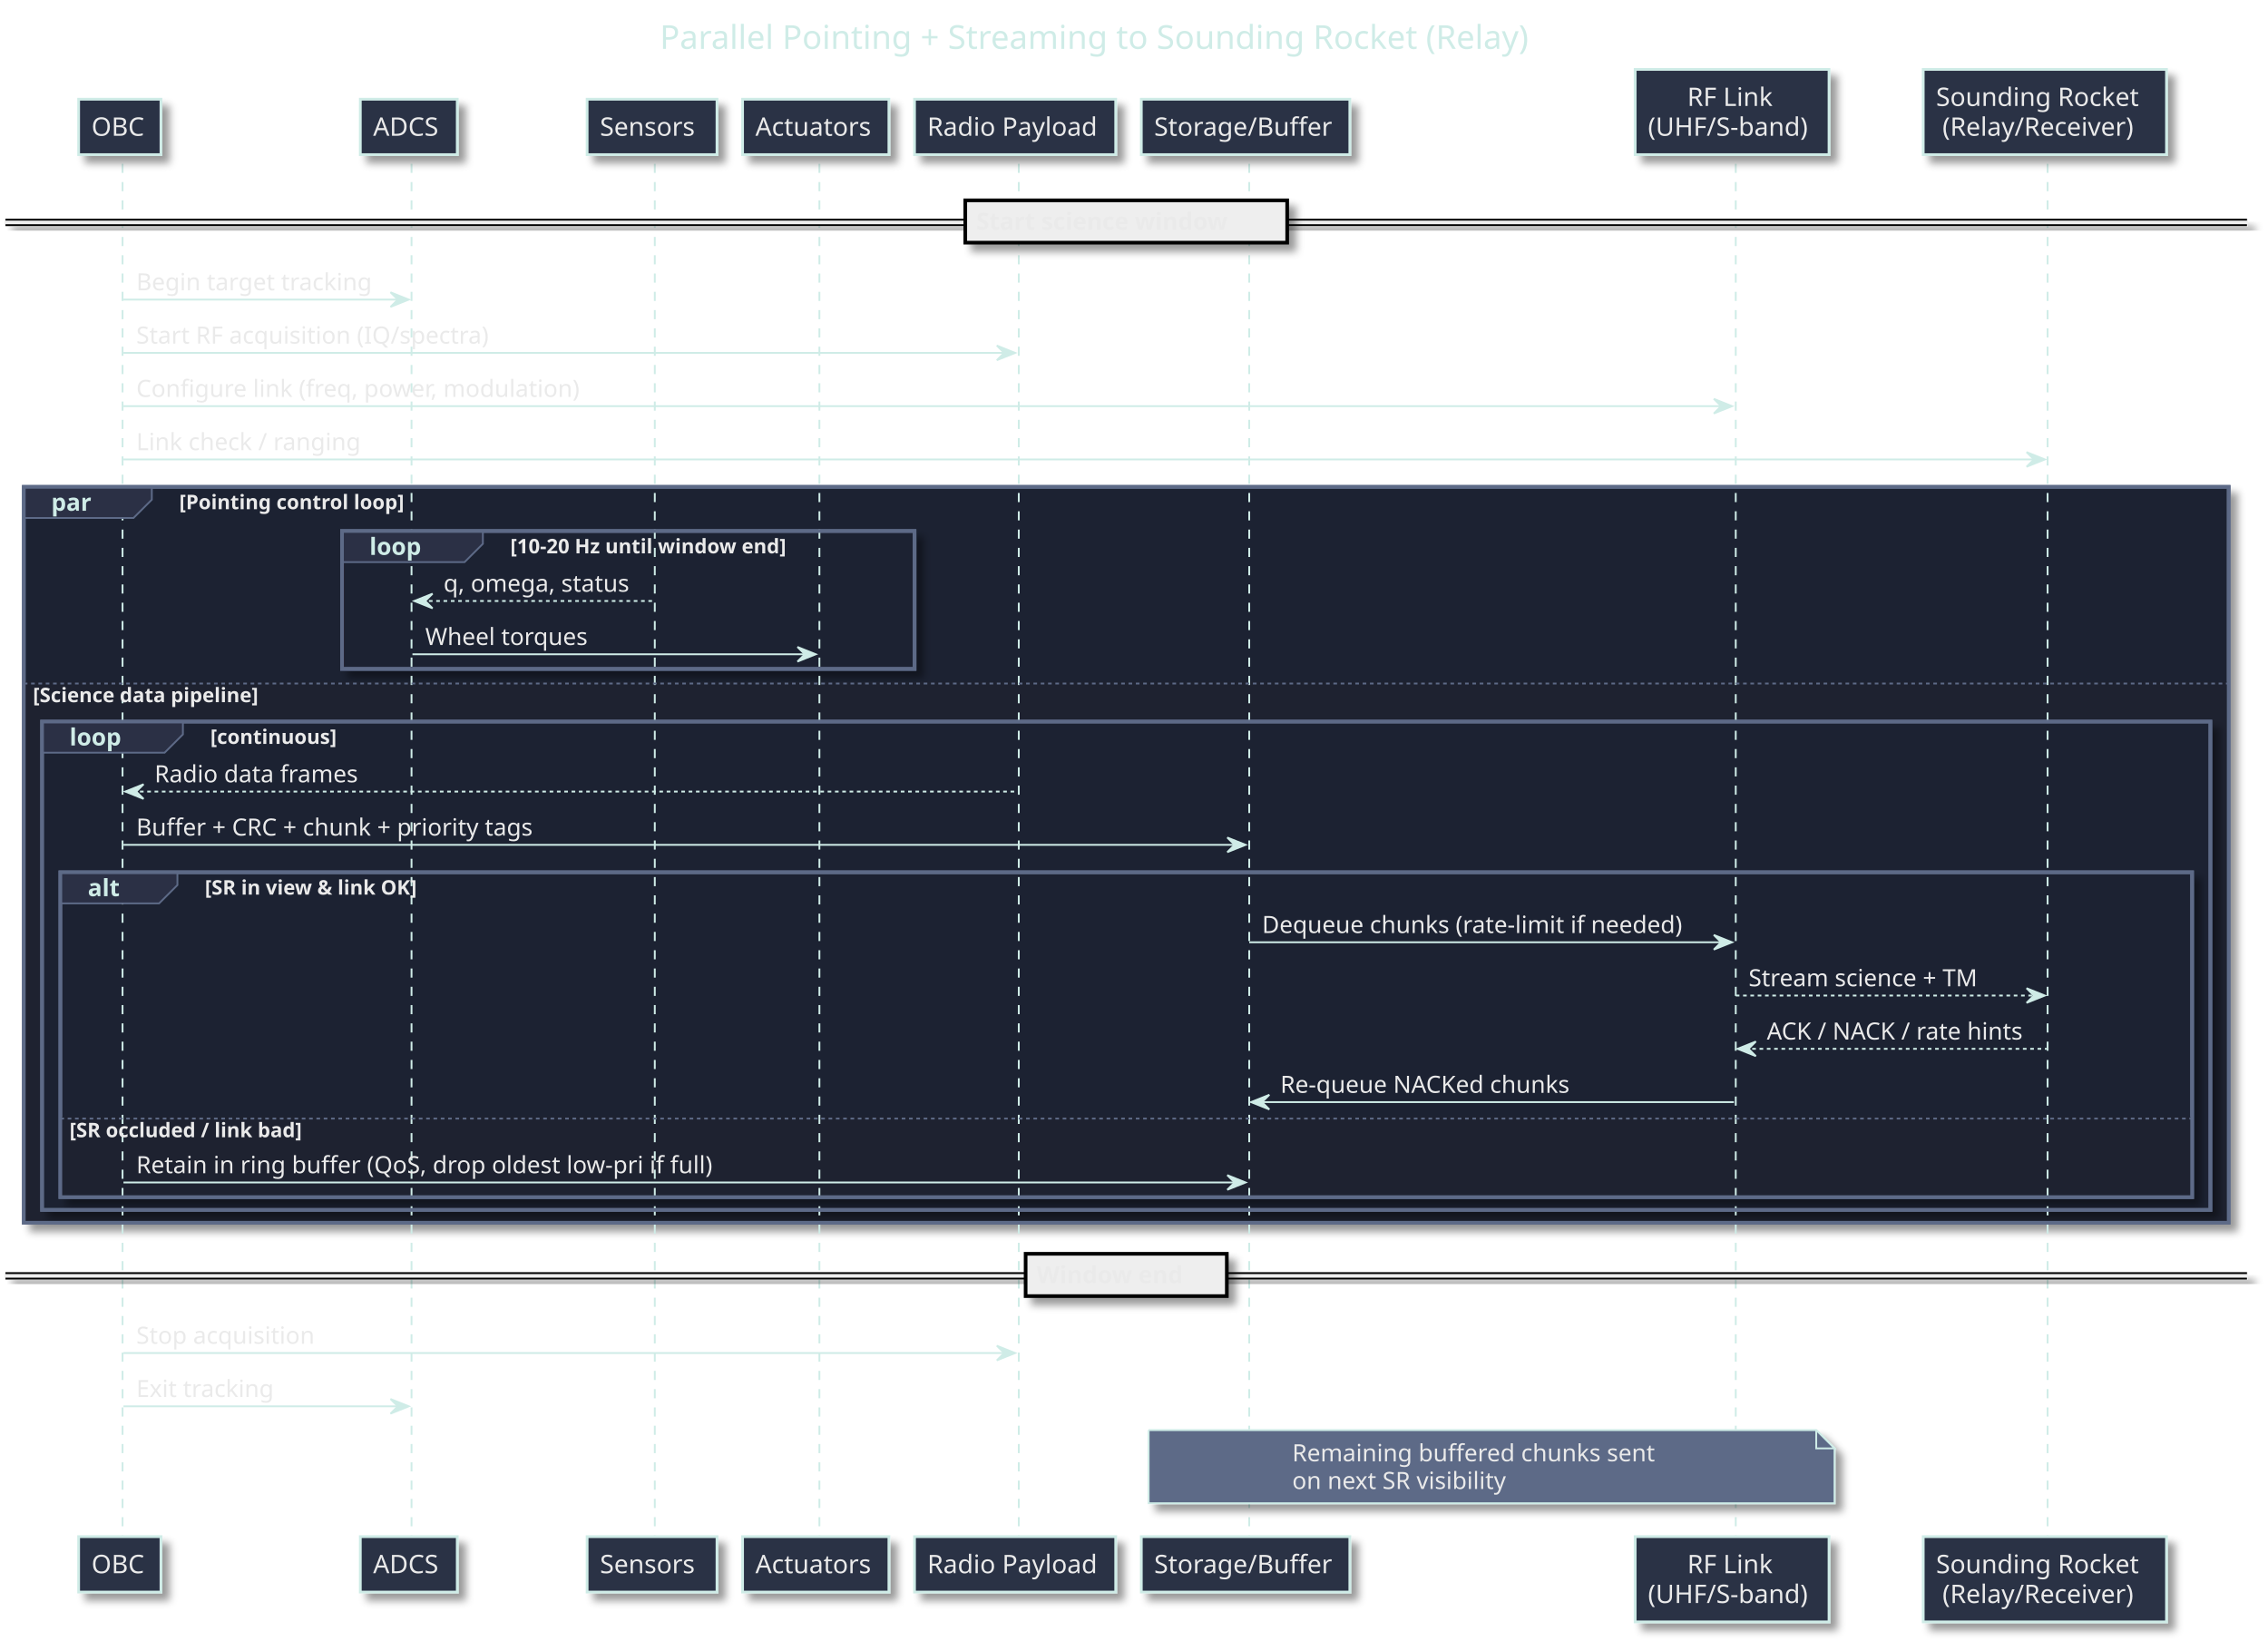
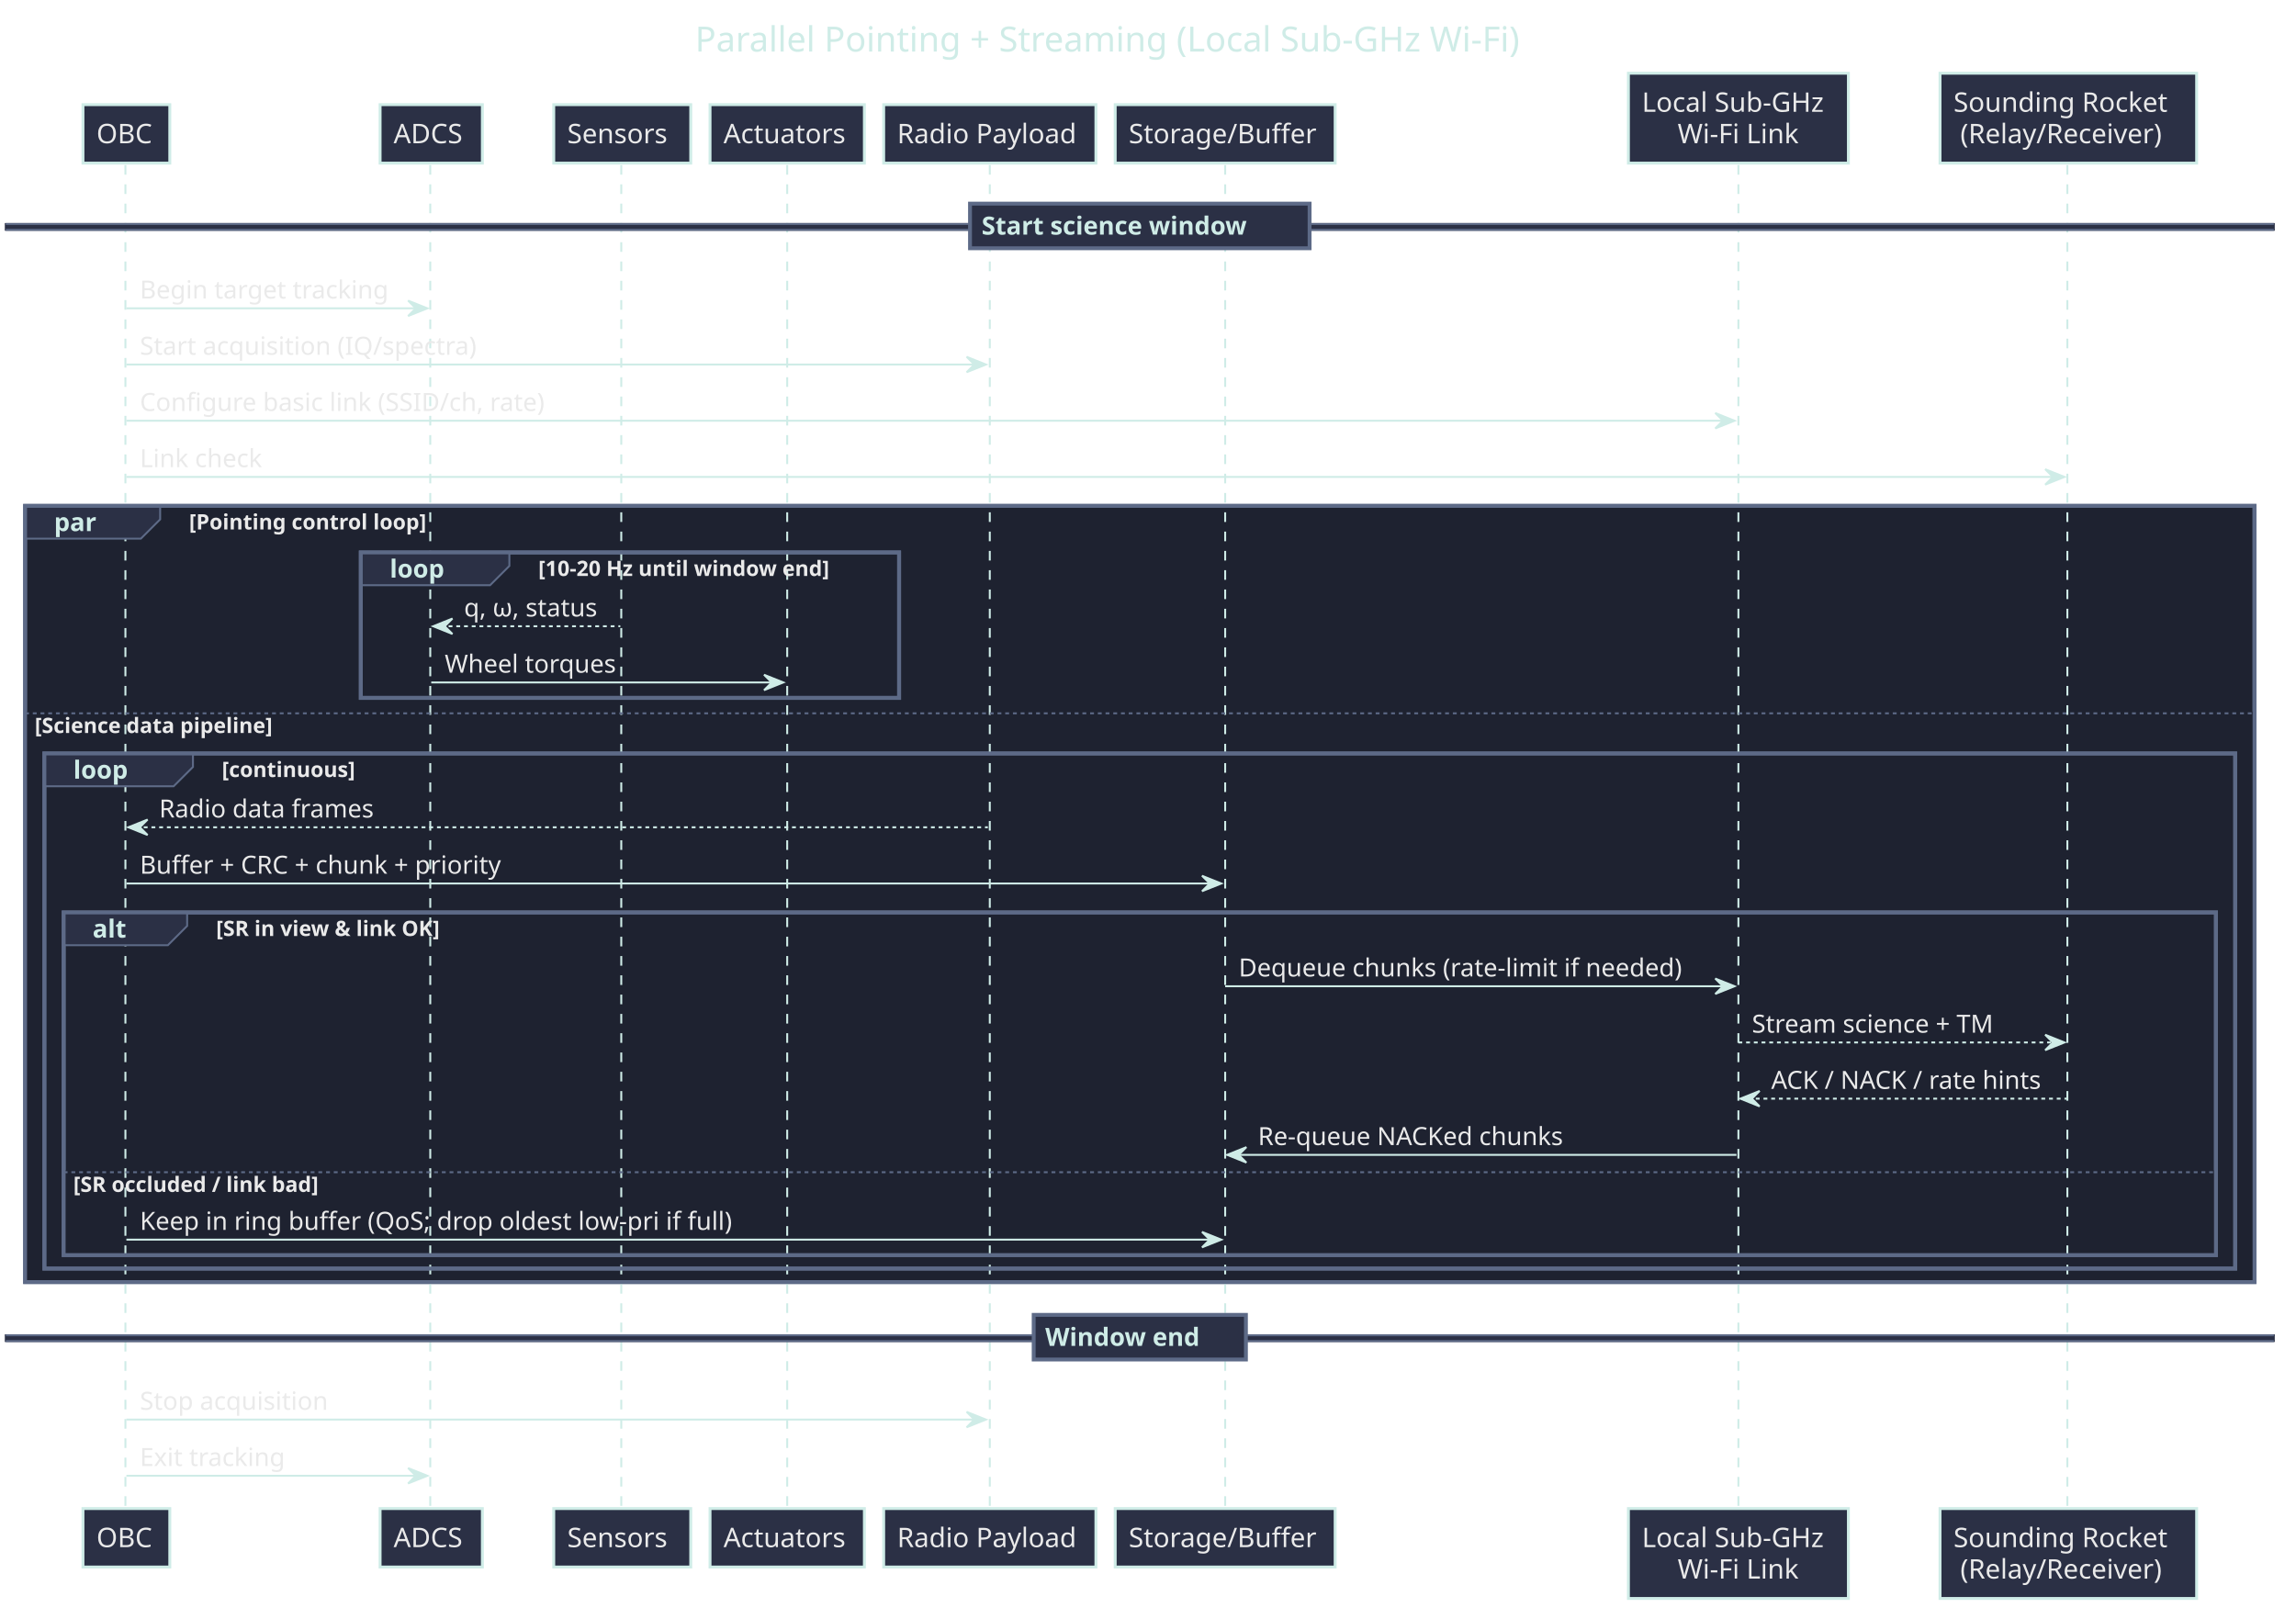
- <svg xmlns="http://www.w3.org/2000/svg" contentScriptType="application/ecmascript" contentStyleType="text/css" height="897px" preserveAspectRatio="none" style="width:1240px;height:897px;background:#1E2230;" version="1.1" viewBox="0 0 1240 897" width="1240px" zoomAndPan="magnify">
-   <defs>
-     <filter height="300%" id="f9txxq3d7bl6l" width="300%" x="-1" y="-1">
-       <feGaussianBlur result="blurOut" stdDeviation="2.0" />
-       <feColorMatrix in="blurOut" result="blurOut2" type="matrix" values="0 0 0 0 0 0 0 0 0 0 0 0 0 0 0 0 0 0 .4 0" />
-       <feOffset dx="4.0" dy="4.0" in="blurOut2" result="blurOut3" />
-       <feBlend in="SourceGraphic" in2="blurOut3" mode="normal" />
-     </filter>
-   </defs>
+ <svg xmlns="http://www.w3.org/2000/svg" contentScriptType="application/ecmascript" contentStyleType="text/css" height="839px" preserveAspectRatio="none" style="width:1190px;height:839px;background:#1E2230;" version="1.1" viewBox="0 0 1190 839" width="1190px" zoomAndPan="magnify">
+   <defs />
  <g>
-     <text fill="#CFECE7" font-family="sans-serif" font-size="18" lengthAdjust="spacingAndGlyphs" textLength="510" x="360.75" y="26.708">Parallel Pointing + Streaming to Sounding Rocket (Relay)</text>
-     <rect fill="#1E2230" filter="url(#f9txxq3d7bl6l)" height="402.336" style="stroke: #5D6A87; stroke-width: 2.0;" width="1205.5" x="13" y="266.211" />
-     <rect fill="#1E2230" filter="url(#f9txxq3d7bl6l)" height="75.398" style="stroke: #5D6A87; stroke-width: 2.0;" width="313" x="187" y="290.344" />
-     <rect fill="#1E2230" height="295.805" style="stroke: none; stroke-width: 1.0;" width="1205.5" x="13" y="372.742" />
-     <rect fill="#1E2230" filter="url(#f9txxq3d7bl6l)" height="267" style="stroke: #5D6A87; stroke-width: 2.0;" width="1185.5" x="23" y="394.547" />
-     <rect fill="#1E2230" filter="url(#f9txxq3d7bl6l)" height="177.602" style="stroke: #5D6A87; stroke-width: 2.0;" width="1165.5" x="33" y="476.945" />
-     <rect fill="#1E2230" height="43.938" style="stroke: none; stroke-width: 1.0;" width="1165.5" x="33" y="610.609" />
-     <line style="stroke: #CFECE7; stroke-width: 1.0; stroke-dasharray: 5.0,5.0;" x1="67" x2="67" y1="89.547" y2="841.211" />
-     <line style="stroke: #CFECE7; stroke-width: 1.0; stroke-dasharray: 5.0,5.0;" x1="225" x2="225" y1="89.547" y2="841.211" />
-     <line style="stroke: #CFECE7; stroke-width: 1.0; stroke-dasharray: 5.0,5.0;" x1="358" x2="358" y1="89.547" y2="841.211" />
-     <line style="stroke: #CFECE7; stroke-width: 1.0; stroke-dasharray: 5.0,5.0;" x1="448" x2="448" y1="89.547" y2="841.211" />
-     <line style="stroke: #CFECE7; stroke-width: 1.0; stroke-dasharray: 5.0,5.0;" x1="557" x2="557" y1="89.547" y2="841.211" />
-     <line style="stroke: #CFECE7; stroke-width: 1.0; stroke-dasharray: 5.0,5.0;" x1="683" x2="683" y1="89.547" y2="841.211" />
-     <line style="stroke: #CFECE7; stroke-width: 1.0; stroke-dasharray: 5.0,5.0;" x1="949" x2="949" y1="89.547" y2="841.211" />
-     <line style="stroke: #CFECE7; stroke-width: 1.0; stroke-dasharray: 5.0,5.0;" x1="1119.5" x2="1119.5" y1="89.547" y2="841.211" />
-     <rect fill="#2B3045" filter="url(#f9txxq3d7bl6l)" height="30.297" style="stroke: #CFECE7; stroke-width: 1.5;" width="45" x="43" y="54.25" />
+     <text fill="#CFECE7" font-family="sans-serif" font-size="18" lengthAdjust="spacingAndGlyphs" textLength="461" x="360.25" y="26.708">Parallel Pointing + Streaming (Local Sub-GHz Wi-Fi)</text>
+     <rect fill="#1E2230" height="402.336" style="stroke: #5D6A87; stroke-width: 2.0;" width="1155.5" x="13" y="262.211" />
+     <rect fill="#1E2230" height="75.398" style="stroke: #5D6A87; stroke-width: 2.0;" width="279" x="187" y="286.344" />
+     <rect fill="#1E2230" height="295.805" style="stroke: none; stroke-width: 1.0;" width="1155.5" x="13" y="368.742" />
+     <rect fill="#1E2230" height="267" style="stroke: #5D6A87; stroke-width: 2.0;" width="1135.5" x="23" y="390.547" />
+     <rect fill="#1E2230" height="177.602" style="stroke: #5D6A87; stroke-width: 2.0;" width="1115.5" x="33" y="472.945" />
+     <rect fill="#1E2230" height="43.938" style="stroke: none; stroke-width: 1.0;" width="1115.5" x="33" y="606.609" />
+     <line style="stroke: #CFECE7; stroke-width: 1.0; stroke-dasharray: 5.0,5.0;" x1="65" x2="65" y1="85.547" y2="782.945" />
+     <line style="stroke: #CFECE7; stroke-width: 1.0; stroke-dasharray: 5.0,5.0;" x1="223" x2="223" y1="85.547" y2="782.945" />
+     <line style="stroke: #CFECE7; stroke-width: 1.0; stroke-dasharray: 5.0,5.0;" x1="322" x2="322" y1="85.547" y2="782.945" />
+     <line style="stroke: #CFECE7; stroke-width: 1.0; stroke-dasharray: 5.0,5.0;" x1="408" x2="408" y1="85.547" y2="782.945" />
+     <line style="stroke: #CFECE7; stroke-width: 1.0; stroke-dasharray: 5.0,5.0;" x1="513" x2="513" y1="85.547" y2="782.945" />
+     <line style="stroke: #CFECE7; stroke-width: 1.0; stroke-dasharray: 5.0,5.0;" x1="635" x2="635" y1="85.547" y2="782.945" />
+     <line style="stroke: #CFECE7; stroke-width: 1.0; stroke-dasharray: 5.0,5.0;" x1="901" x2="901" y1="85.547" y2="782.945" />
+     <line style="stroke: #CFECE7; stroke-width: 1.0; stroke-dasharray: 5.0,5.0;" x1="1071.5" x2="1071.5" y1="85.547" y2="782.945" />
+     <rect fill="#2B3045" height="30.297" style="stroke: #CFECE7; stroke-width: 1.5;" width="45" x="43" y="54.25" />
    <text fill="#EAEAEA" font-family="sans-serif" font-size="14" lengthAdjust="spacingAndGlyphs" textLength="31" x="50" y="74.245">OBC</text>
-     <rect fill="#2B3045" filter="url(#f9txxq3d7bl6l)" height="30.297" style="stroke: #CFECE7; stroke-width: 1.5;" width="45" x="43" y="840.211" />
-     <text fill="#EAEAEA" font-family="sans-serif" font-size="14" lengthAdjust="spacingAndGlyphs" textLength="31" x="50" y="860.206">OBC</text>
-     <rect fill="#2B3045" filter="url(#f9txxq3d7bl6l)" height="30.297" style="stroke: #CFECE7; stroke-width: 1.5;" width="53" x="197" y="54.25" />
+     <rect fill="#2B3045" height="30.297" style="stroke: #CFECE7; stroke-width: 1.5;" width="45" x="43" y="781.945" />
+     <text fill="#EAEAEA" font-family="sans-serif" font-size="14" lengthAdjust="spacingAndGlyphs" textLength="31" x="50" y="801.94">OBC</text>
+     <rect fill="#2B3045" height="30.297" style="stroke: #CFECE7; stroke-width: 1.5;" width="53" x="197" y="54.25" />
    <text fill="#EAEAEA" font-family="sans-serif" font-size="14" lengthAdjust="spacingAndGlyphs" textLength="39" x="204" y="74.245">ADCS</text>
-     <rect fill="#2B3045" filter="url(#f9txxq3d7bl6l)" height="30.297" style="stroke: #CFECE7; stroke-width: 1.5;" width="53" x="197" y="840.211" />
-     <text fill="#EAEAEA" font-family="sans-serif" font-size="14" lengthAdjust="spacingAndGlyphs" textLength="39" x="204" y="860.206">ADCS</text>
-     <rect fill="#2B3045" filter="url(#f9txxq3d7bl6l)" height="30.297" style="stroke: #CFECE7; stroke-width: 1.5;" width="71" x="321" y="54.25" />
-     <text fill="#EAEAEA" font-family="sans-serif" font-size="14" lengthAdjust="spacingAndGlyphs" textLength="57" x="328" y="74.245">Sensors</text>
-     <rect fill="#2B3045" filter="url(#f9txxq3d7bl6l)" height="30.297" style="stroke: #CFECE7; stroke-width: 1.5;" width="71" x="321" y="840.211" />
-     <text fill="#EAEAEA" font-family="sans-serif" font-size="14" lengthAdjust="spacingAndGlyphs" textLength="57" x="328" y="860.206">Sensors</text>
-     <rect fill="#2B3045" filter="url(#f9txxq3d7bl6l)" height="30.297" style="stroke: #CFECE7; stroke-width: 1.5;" width="80" x="406" y="54.25" />
-     <text fill="#EAEAEA" font-family="sans-serif" font-size="14" lengthAdjust="spacingAndGlyphs" textLength="66" x="413" y="74.245">Actuators</text>
-     <rect fill="#2B3045" filter="url(#f9txxq3d7bl6l)" height="30.297" style="stroke: #CFECE7; stroke-width: 1.5;" width="80" x="406" y="840.211" />
-     <text fill="#EAEAEA" font-family="sans-serif" font-size="14" lengthAdjust="spacingAndGlyphs" textLength="66" x="413" y="860.206">Actuators</text>
-     <rect fill="#2B3045" filter="url(#f9txxq3d7bl6l)" height="30.297" style="stroke: #CFECE7; stroke-width: 1.5;" width="110" x="500" y="54.25" />
-     <text fill="#EAEAEA" font-family="sans-serif" font-size="14" lengthAdjust="spacingAndGlyphs" textLength="96" x="507" y="74.245">Radio Payload</text>
-     <rect fill="#2B3045" filter="url(#f9txxq3d7bl6l)" height="30.297" style="stroke: #CFECE7; stroke-width: 1.5;" width="110" x="500" y="840.211" />
-     <text fill="#EAEAEA" font-family="sans-serif" font-size="14" lengthAdjust="spacingAndGlyphs" textLength="96" x="507" y="860.206">Radio Payload</text>
-     <rect fill="#2B3045" filter="url(#f9txxq3d7bl6l)" height="30.297" style="stroke: #CFECE7; stroke-width: 1.5;" width="114" x="624" y="54.25" />
-     <text fill="#EAEAEA" font-family="sans-serif" font-size="14" lengthAdjust="spacingAndGlyphs" textLength="100" x="631" y="74.245">Storage/Buffer</text>
-     <rect fill="#2B3045" filter="url(#f9txxq3d7bl6l)" height="30.297" style="stroke: #CFECE7; stroke-width: 1.5;" width="114" x="624" y="840.211" />
-     <text fill="#EAEAEA" font-family="sans-serif" font-size="14" lengthAdjust="spacingAndGlyphs" textLength="100" x="631" y="860.206">Storage/Buffer</text>
-     <rect fill="#2B3045" filter="url(#f9txxq3d7bl6l)" height="46.594" style="stroke: #CFECE7; stroke-width: 1.5;" width="106" x="894" y="37.953" />
-     <text fill="#EAEAEA" font-family="sans-serif" font-size="14" lengthAdjust="spacingAndGlyphs" textLength="49" x="922.5" y="57.948">RF Link</text>
-     <text fill="#EAEAEA" font-family="sans-serif" font-size="14" lengthAdjust="spacingAndGlyphs" textLength="92" x="901" y="74.245">(UHF/S-band)</text>
-     <rect fill="#2B3045" filter="url(#f9txxq3d7bl6l)" height="46.594" style="stroke: #CFECE7; stroke-width: 1.5;" width="106" x="894" y="840.211" />
-     <text fill="#EAEAEA" font-family="sans-serif" font-size="14" lengthAdjust="spacingAndGlyphs" textLength="49" x="922.5" y="860.206">RF Link</text>
-     <text fill="#EAEAEA" font-family="sans-serif" font-size="14" lengthAdjust="spacingAndGlyphs" textLength="92" x="901" y="876.503">(UHF/S-band)</text>
-     <rect fill="#2B3045" filter="url(#f9txxq3d7bl6l)" height="46.594" style="stroke: #CFECE7; stroke-width: 1.5;" width="133" x="1051.5" y="37.953" />
-     <text fill="#EAEAEA" font-family="sans-serif" font-size="14" lengthAdjust="spacingAndGlyphs" textLength="119" x="1058.5" y="57.948">Sounding Rocket</text>
-     <text fill="#EAEAEA" font-family="sans-serif" font-size="14" lengthAdjust="spacingAndGlyphs" textLength="112" x="1062" y="74.245">(Relay/Receiver)</text>
-     <rect fill="#2B3045" filter="url(#f9txxq3d7bl6l)" height="46.594" style="stroke: #CFECE7; stroke-width: 1.5;" width="133" x="1051.5" y="840.211" />
-     <text fill="#EAEAEA" font-family="sans-serif" font-size="14" lengthAdjust="spacingAndGlyphs" textLength="119" x="1058.5" y="860.206">Sounding Rocket</text>
-     <text fill="#EAEAEA" font-family="sans-serif" font-size="14" lengthAdjust="spacingAndGlyphs" textLength="112" x="1062" y="876.503">(Relay/Receiver)</text>
-     <rect fill="#EEEEEE" filter="url(#f9txxq3d7bl6l)" height="3" style="stroke: #EEEEEE; stroke-width: 1.0;" width="1225.5" x="3" y="120.113" />
-     <line style="stroke: #000000; stroke-width: 1.0;" x1="3" x2="1228.5" y1="120.113" y2="120.113" />
-     <line style="stroke: #000000; stroke-width: 1.0;" x1="3" x2="1228.5" y1="123.113" y2="123.113" />
-     <rect fill="#EEEEEE" filter="url(#f9txxq3d7bl6l)" height="23.133" style="stroke: #000000; stroke-width: 2.0;" width="176" x="527.75" y="109.547" />
-     <text fill="#EAEAEA" font-family="sans-serif" font-size="13" font-weight="bold" lengthAdjust="spacingAndGlyphs" textLength="157" x="533.75" y="125.614">Start science window</text>
-     <polygon fill="#CFECE7" points="213.5,159.812,223.5,163.812,213.5,167.812,217.5,163.812" style="stroke: #CFECE7; stroke-width: 1.0;" />
-     <line style="stroke: #CFECE7; stroke-width: 1.0;" x1="67.5" x2="219.5" y1="163.812" y2="163.812" />
-     <text fill="#EAEAEA" font-family="sans-serif" font-size="13" lengthAdjust="spacingAndGlyphs" textLength="134" x="74.5" y="158.747">Begin target tracking</text>
-     <polygon fill="#CFECE7" points="545,188.945,555,192.945,545,196.945,549,192.945" style="stroke: #CFECE7; stroke-width: 1.0;" />
-     <line style="stroke: #CFECE7; stroke-width: 1.0;" x1="67.5" x2="551" y1="192.945" y2="192.945" />
-     <text fill="#EAEAEA" font-family="sans-serif" font-size="13" lengthAdjust="spacingAndGlyphs" textLength="202" x="74.5" y="187.879">Start RF acquisition (IQ/spectra)</text>
-     <polygon fill="#CFECE7" points="937,218.078,947,222.078,937,226.078,941,222.078" style="stroke: #CFECE7; stroke-width: 1.0;" />
-     <line style="stroke: #CFECE7; stroke-width: 1.0;" x1="67.5" x2="943" y1="222.078" y2="222.078" />
-     <text fill="#EAEAEA" font-family="sans-serif" font-size="13" lengthAdjust="spacingAndGlyphs" textLength="251" x="74.5" y="217.012">Configure link (freq, power, modulation)</text>
-     <polygon fill="#CFECE7" points="1108,247.211,1118,251.211,1108,255.211,1112,251.211" style="stroke: #CFECE7; stroke-width: 1.0;" />
-     <line style="stroke: #CFECE7; stroke-width: 1.0;" x1="67.5" x2="1114" y1="251.211" y2="251.211" />
-     <text fill="#EAEAEA" font-family="sans-serif" font-size="13" lengthAdjust="spacingAndGlyphs" textLength="126" x="74.5" y="246.145">Link check / ranging</text>
-     <path d="M13,266.211 L83,266.211 L83,273.211 L73,283.211 L13,283.211 L13,266.211 " fill="#2B3045" style="stroke: #5D6A87; stroke-width: 1.0;" />
-     <rect fill="none" height="402.336" style="stroke: #5D6A87; stroke-width: 2.0;" width="1205.5" x="13" y="266.211" />
-     <text fill="#CFECE7" font-family="sans-serif" font-size="13" font-weight="bold" lengthAdjust="spacingAndGlyphs" textLength="25" x="28" y="279.278">par</text>
-     <text fill="#EAEAEA" font-family="sans-serif" font-size="11" font-weight="bold" lengthAdjust="spacingAndGlyphs" textLength="144" x="98" y="278.421">[Pointing control loop]</text>
-     <path d="M187,290.344 L264,290.344 L264,297.344 L254,307.344 L187,307.344 L187,290.344 " fill="#2B3045" style="stroke: #5D6A87; stroke-width: 1.0;" />
-     <rect fill="none" height="75.398" style="stroke: #5D6A87; stroke-width: 2.0;" width="313" x="187" y="290.344" />
-     <text fill="#CFECE7" font-family="sans-serif" font-size="13" font-weight="bold" lengthAdjust="spacingAndGlyphs" textLength="32" x="202" y="303.411">loop</text>
-     <text fill="#EAEAEA" font-family="sans-serif" font-size="11" font-weight="bold" lengthAdjust="spacingAndGlyphs" textLength="182" x="279" y="302.554">[10-20 Hz until window end]</text>
-     <polygon fill="#CFECE7" points="236.5,324.609,226.5,328.609,236.5,332.609,232.5,328.609" style="stroke: #CFECE7; stroke-width: 1.0;" />
-     <line style="stroke: #CFECE7; stroke-width: 1.0; stroke-dasharray: 2.0,2.0;" x1="230.5" x2="357.5" y1="328.609" y2="328.609" />
-     <text fill="#EAEAEA" font-family="sans-serif" font-size="13" lengthAdjust="spacingAndGlyphs" textLength="109" x="242.5" y="323.543">q, omega, status</text>
-     <polygon fill="#CFECE7" points="436,353.742,446,357.742,436,361.742,440,357.742" style="stroke: #CFECE7; stroke-width: 1.0;" />
-     <line style="stroke: #CFECE7; stroke-width: 1.0;" x1="225.5" x2="442" y1="357.742" y2="357.742" />
-     <text fill="#EAEAEA" font-family="sans-serif" font-size="13" lengthAdjust="spacingAndGlyphs" textLength="91" x="232.5" y="352.676">Wheel torques</text>
-     <line style="stroke: #5D6A87; stroke-width: 1.0; stroke-dasharray: 2.0,2.0;" x1="13" x2="1218.5" y1="373.742" y2="373.742" />
-     <text fill="#EAEAEA" font-family="sans-serif" font-size="11" font-weight="bold" lengthAdjust="spacingAndGlyphs" textLength="149" x="18" y="383.953">[Science data pipeline]</text>
-     <path d="M23,394.547 L100,394.547 L100,401.547 L90,411.547 L23,411.547 L23,394.547 " fill="#2B3045" style="stroke: #5D6A87; stroke-width: 1.0;" />
-     <rect fill="none" height="267" style="stroke: #5D6A87; stroke-width: 2.0;" width="1185.5" x="23" y="394.547" />
-     <text fill="#CFECE7" font-family="sans-serif" font-size="13" font-weight="bold" lengthAdjust="spacingAndGlyphs" textLength="32" x="38" y="407.614">loop</text>
-     <text fill="#EAEAEA" font-family="sans-serif" font-size="11" font-weight="bold" lengthAdjust="spacingAndGlyphs" textLength="81" x="115" y="406.757">[continuous]</text>
-     <polygon fill="#CFECE7" points="78.5,428.812,68.5,432.812,78.5,436.812,74.5,432.812" style="stroke: #CFECE7; stroke-width: 1.0;" />
-     <line style="stroke: #CFECE7; stroke-width: 1.0; stroke-dasharray: 2.0,2.0;" x1="72.5" x2="556" y1="432.812" y2="432.812" />
-     <text fill="#EAEAEA" font-family="sans-serif" font-size="13" lengthAdjust="spacingAndGlyphs" textLength="117" x="84.5" y="427.747">Radio data frames</text>
-     <polygon fill="#CFECE7" points="671,457.945,681,461.945,671,465.945,675,461.945" style="stroke: #CFECE7; stroke-width: 1.0;" />
-     <line style="stroke: #CFECE7; stroke-width: 1.0;" x1="67.5" x2="677" y1="461.945" y2="461.945" />
-     <text fill="#EAEAEA" font-family="sans-serif" font-size="13" lengthAdjust="spacingAndGlyphs" textLength="235" x="74.5" y="456.879">Buffer + CRC + chunk + priority tags</text>
-     <path d="M33,476.945 L97,476.945 L97,483.945 L87,493.945 L33,493.945 L33,476.945 " fill="#2B3045" style="stroke: #5D6A87; stroke-width: 1.0;" />
-     <rect fill="none" height="177.602" style="stroke: #5D6A87; stroke-width: 2.0;" width="1165.5" x="33" y="476.945" />
-     <text fill="#CFECE7" font-family="sans-serif" font-size="13" font-weight="bold" lengthAdjust="spacingAndGlyphs" textLength="19" x="48" y="490.012">alt</text>
-     <text fill="#EAEAEA" font-family="sans-serif" font-size="11" font-weight="bold" lengthAdjust="spacingAndGlyphs" textLength="140" x="112" y="489.156">[SR in view &amp; link OK]</text>
-     <polygon fill="#CFECE7" points="937,511.211,947,515.211,937,519.211,941,515.211" style="stroke: #CFECE7; stroke-width: 1.0;" />
-     <line style="stroke: #CFECE7; stroke-width: 1.0;" x1="683" x2="943" y1="515.211" y2="515.211" />
-     <text fill="#EAEAEA" font-family="sans-serif" font-size="13" lengthAdjust="spacingAndGlyphs" textLength="242" x="690" y="510.145">Dequeue chunks (rate-limit if needed)</text>
-     <polygon fill="#CFECE7" points="1108,540.344,1118,544.344,1108,548.344,1112,544.344" style="stroke: #CFECE7; stroke-width: 1.0;" />
-     <line style="stroke: #CFECE7; stroke-width: 1.0; stroke-dasharray: 2.0,2.0;" x1="949" x2="1114" y1="544.344" y2="544.344" />
-     <text fill="#EAEAEA" font-family="sans-serif" font-size="13" lengthAdjust="spacingAndGlyphs" textLength="137" x="956" y="539.278">Stream science + TM</text>
-     <polygon fill="#CFECE7" points="960,569.477,950,573.477,960,577.477,956,573.477" style="stroke: #CFECE7; stroke-width: 1.0;" />
-     <line style="stroke: #CFECE7; stroke-width: 1.0; stroke-dasharray: 2.0,2.0;" x1="954" x2="1119" y1="573.477" y2="573.477" />
-     <text fill="#EAEAEA" font-family="sans-serif" font-size="13" lengthAdjust="spacingAndGlyphs" textLength="147" x="966" y="568.411">ACK / NACK / rate hints</text>
-     <polygon fill="#CFECE7" points="694,598.609,684,602.609,694,606.609,690,602.609" style="stroke: #CFECE7; stroke-width: 1.0;" />
-     <line style="stroke: #CFECE7; stroke-width: 1.0;" x1="688" x2="948" y1="602.609" y2="602.609" />
-     <text fill="#EAEAEA" font-family="sans-serif" font-size="13" lengthAdjust="spacingAndGlyphs" textLength="166" x="700" y="597.543">Re-queue NACKed chunks</text>
-     <line style="stroke: #5D6A87; stroke-width: 1.0; stroke-dasharray: 2.0,2.0;" x1="33" x2="1198.5" y1="611.609" y2="611.609" />
-     <text fill="#EAEAEA" font-family="sans-serif" font-size="11" font-weight="bold" lengthAdjust="spacingAndGlyphs" textLength="151" x="38" y="621.82">[SR occluded / link bad]</text>
-     <polygon fill="#CFECE7" points="671,642.547,681,646.547,671,650.547,675,646.547" style="stroke: #CFECE7; stroke-width: 1.0;" />
-     <line style="stroke: #CFECE7; stroke-width: 1.0;" x1="67.5" x2="677" y1="646.547" y2="646.547" />
-     <text fill="#EAEAEA" font-family="sans-serif" font-size="13" lengthAdjust="spacingAndGlyphs" textLength="323" x="74.5" y="641.481">Retain in ring buffer (QoS, drop oldest low-pri if full)</text>
-     <rect fill="#EEEEEE" filter="url(#f9txxq3d7bl6l)" height="3" style="stroke: #EEEEEE; stroke-width: 1.0;" width="1225.5" x="3" y="696.113" />
-     <line style="stroke: #000000; stroke-width: 1.0;" x1="3" x2="1228.5" y1="696.113" y2="696.113" />
-     <line style="stroke: #000000; stroke-width: 1.0;" x1="3" x2="1228.5" y1="699.113" y2="699.113" />
-     <rect fill="#EEEEEE" filter="url(#f9txxq3d7bl6l)" height="23.133" style="stroke: #000000; stroke-width: 2.0;" width="110" x="560.75" y="685.547" />
-     <text fill="#EAEAEA" font-family="sans-serif" font-size="13" font-weight="bold" lengthAdjust="spacingAndGlyphs" textLength="91" x="566.75" y="701.614">Window end</text>
-     <polygon fill="#CFECE7" points="545,735.812,555,739.812,545,743.812,549,739.812" style="stroke: #CFECE7; stroke-width: 1.0;" />
-     <line style="stroke: #CFECE7; stroke-width: 1.0;" x1="67.5" x2="551" y1="739.812" y2="739.812" />
-     <text fill="#EAEAEA" font-family="sans-serif" font-size="13" lengthAdjust="spacingAndGlyphs" textLength="102" x="74.5" y="734.747">Stop acquisition</text>
-     <polygon fill="#CFECE7" points="213.5,764.945,223.5,768.945,213.5,772.945,217.5,768.945" style="stroke: #CFECE7; stroke-width: 1.0;" />
-     <line style="stroke: #CFECE7; stroke-width: 1.0;" x1="67.5" x2="219.5" y1="768.945" y2="768.945" />
-     <text fill="#EAEAEA" font-family="sans-serif" font-size="13" lengthAdjust="spacingAndGlyphs" textLength="78" x="74.5" y="763.879">Exit tracking</text>
-     <path d="M628,781.945 L628,821.945 L1003,821.945 L1003,791.945 L993,781.945 L628,781.945 " fill="#5D6A87" filter="url(#f9txxq3d7bl6l)" style="stroke: #CFECE7; stroke-width: 1.0;" />
-     <path d="M993,781.945 L993,791.945 L1003,791.945 L993,781.945 " fill="#5D6A87" style="stroke: #CFECE7; stroke-width: 1.0;" />
-     <text fill="#EAEAEA" font-family="sans-serif" font-size="13" lengthAdjust="spacingAndGlyphs" textLength="205" x="706.5" y="799.012">Remaining buffered chunks sent</text>
-     <text fill="#EAEAEA" font-family="sans-serif" font-size="13" lengthAdjust="spacingAndGlyphs" textLength="122" x="706.5" y="814.145">on next SR visibility</text>
+     <rect fill="#2B3045" height="30.297" style="stroke: #CFECE7; stroke-width: 1.5;" width="53" x="197" y="781.945" />
+     <text fill="#EAEAEA" font-family="sans-serif" font-size="14" lengthAdjust="spacingAndGlyphs" textLength="39" x="204" y="801.94">ADCS</text>
+     <rect fill="#2B3045" height="30.297" style="stroke: #CFECE7; stroke-width: 1.5;" width="71" x="287" y="54.25" />
+     <text fill="#EAEAEA" font-family="sans-serif" font-size="14" lengthAdjust="spacingAndGlyphs" textLength="57" x="294" y="74.245">Sensors</text>
+     <rect fill="#2B3045" height="30.297" style="stroke: #CFECE7; stroke-width: 1.5;" width="71" x="287" y="781.945" />
+     <text fill="#EAEAEA" font-family="sans-serif" font-size="14" lengthAdjust="spacingAndGlyphs" textLength="57" x="294" y="801.94">Sensors</text>
+     <rect fill="#2B3045" height="30.297" style="stroke: #CFECE7; stroke-width: 1.5;" width="80" x="368" y="54.25" />
+     <text fill="#EAEAEA" font-family="sans-serif" font-size="14" lengthAdjust="spacingAndGlyphs" textLength="66" x="375" y="74.245">Actuators</text>
+     <rect fill="#2B3045" height="30.297" style="stroke: #CFECE7; stroke-width: 1.5;" width="80" x="368" y="781.945" />
+     <text fill="#EAEAEA" font-family="sans-serif" font-size="14" lengthAdjust="spacingAndGlyphs" textLength="66" x="375" y="801.94">Actuators</text>
+     <rect fill="#2B3045" height="30.297" style="stroke: #CFECE7; stroke-width: 1.5;" width="110" x="458" y="54.25" />
+     <text fill="#EAEAEA" font-family="sans-serif" font-size="14" lengthAdjust="spacingAndGlyphs" textLength="96" x="465" y="74.245">Radio Payload</text>
+     <rect fill="#2B3045" height="30.297" style="stroke: #CFECE7; stroke-width: 1.5;" width="110" x="458" y="781.945" />
+     <text fill="#EAEAEA" font-family="sans-serif" font-size="14" lengthAdjust="spacingAndGlyphs" textLength="96" x="465" y="801.94">Radio Payload</text>
+     <rect fill="#2B3045" height="30.297" style="stroke: #CFECE7; stroke-width: 1.5;" width="114" x="578" y="54.25" />
+     <text fill="#EAEAEA" font-family="sans-serif" font-size="14" lengthAdjust="spacingAndGlyphs" textLength="100" x="585" y="74.245">Storage/Buffer</text>
+     <rect fill="#2B3045" height="30.297" style="stroke: #CFECE7; stroke-width: 1.5;" width="114" x="578" y="781.945" />
+     <text fill="#EAEAEA" font-family="sans-serif" font-size="14" lengthAdjust="spacingAndGlyphs" textLength="100" x="585" y="801.94">Storage/Buffer</text>
+     <rect fill="#2B3045" height="46.594" style="stroke: #CFECE7; stroke-width: 1.5;" width="114" x="844" y="37.953" />
+     <text fill="#EAEAEA" font-family="sans-serif" font-size="14" lengthAdjust="spacingAndGlyphs" textLength="100" x="851" y="57.948">Local Sub-GHz</text>
+     <text fill="#EAEAEA" font-family="sans-serif" font-size="14" lengthAdjust="spacingAndGlyphs" textLength="63" x="869.5" y="74.245">Wi-Fi Link</text>
+     <rect fill="#2B3045" height="46.594" style="stroke: #CFECE7; stroke-width: 1.5;" width="114" x="844" y="781.945" />
+     <text fill="#EAEAEA" font-family="sans-serif" font-size="14" lengthAdjust="spacingAndGlyphs" textLength="100" x="851" y="801.94">Local Sub-GHz</text>
+     <text fill="#EAEAEA" font-family="sans-serif" font-size="14" lengthAdjust="spacingAndGlyphs" textLength="63" x="869.5" y="818.237">Wi-Fi Link</text>
+     <rect fill="#2B3045" height="46.594" style="stroke: #CFECE7; stroke-width: 1.5;" width="133" x="1005.5" y="37.953" />
+     <text fill="#EAEAEA" font-family="sans-serif" font-size="14" lengthAdjust="spacingAndGlyphs" textLength="119" x="1012.5" y="57.948">Sounding Rocket</text>
+     <text fill="#EAEAEA" font-family="sans-serif" font-size="14" lengthAdjust="spacingAndGlyphs" textLength="112" x="1016" y="74.245">(Relay/Receiver)</text>
+     <rect fill="#2B3045" height="46.594" style="stroke: #CFECE7; stroke-width: 1.5;" width="133" x="1005.5" y="781.945" />
+     <text fill="#EAEAEA" font-family="sans-serif" font-size="14" lengthAdjust="spacingAndGlyphs" textLength="119" x="1012.5" y="801.94">Sounding Rocket</text>
+     <text fill="#EAEAEA" font-family="sans-serif" font-size="14" lengthAdjust="spacingAndGlyphs" textLength="112" x="1016" y="818.237">(Relay/Receiver)</text>
+     <rect fill="#2B3045" height="3" style="stroke: #2B3045; stroke-width: 1.0;" width="1175.5" x="3" y="116.113" />
+     <line style="stroke: #5D6A87; stroke-width: 1.0;" x1="3" x2="1178.5" y1="116.113" y2="116.113" />
+     <line style="stroke: #5D6A87; stroke-width: 1.0;" x1="3" x2="1178.5" y1="119.113" y2="119.113" />
+     <rect fill="#2B3045" height="23.133" style="stroke: #5D6A87; stroke-width: 2.0;" width="176" x="502.75" y="105.547" />
+     <text fill="#CFECE7" font-family="sans-serif" font-size="13" font-weight="bold" lengthAdjust="spacingAndGlyphs" textLength="157" x="508.75" y="121.614">Start science window</text>
+     <polygon fill="#CFECE7" points="211.5,155.812,221.5,159.812,211.5,163.812,215.5,159.812" style="stroke: #CFECE7; stroke-width: 1.0;" />
+     <line style="stroke: #CFECE7; stroke-width: 1.0;" x1="65.5" x2="217.5" y1="159.812" y2="159.812" />
+     <text fill="#EAEAEA" font-family="sans-serif" font-size="13" lengthAdjust="spacingAndGlyphs" textLength="134" x="72.5" y="154.747">Begin target tracking</text>
+     <polygon fill="#CFECE7" points="501,184.945,511,188.945,501,192.945,505,188.945" style="stroke: #CFECE7; stroke-width: 1.0;" />
+     <line style="stroke: #CFECE7; stroke-width: 1.0;" x1="65.5" x2="507" y1="188.945" y2="188.945" />
+     <text fill="#EAEAEA" font-family="sans-serif" font-size="13" lengthAdjust="spacingAndGlyphs" textLength="183" x="72.5" y="183.879">Start acquisition (IQ/spectra)</text>
+     <polygon fill="#CFECE7" points="889,214.078,899,218.078,889,222.078,893,218.078" style="stroke: #CFECE7; stroke-width: 1.0;" />
+     <line style="stroke: #CFECE7; stroke-width: 1.0;" x1="65.5" x2="895" y1="218.078" y2="218.078" />
+     <text fill="#EAEAEA" font-family="sans-serif" font-size="13" lengthAdjust="spacingAndGlyphs" textLength="221" x="72.5" y="213.012">Configure basic link (SSID/ch, rate)</text>
+     <polygon fill="#CFECE7" points="1060,243.211,1070,247.211,1060,251.211,1064,247.211" style="stroke: #CFECE7; stroke-width: 1.0;" />
+     <line style="stroke: #CFECE7; stroke-width: 1.0;" x1="65.5" x2="1066" y1="247.211" y2="247.211" />
+     <text fill="#EAEAEA" font-family="sans-serif" font-size="13" lengthAdjust="spacingAndGlyphs" textLength="66" x="72.5" y="242.145">Link check</text>
+     <path d="M13,262.211 L83,262.211 L83,269.211 L73,279.211 L13,279.211 L13,262.211 " fill="#2B3045" style="stroke: #5D6A87; stroke-width: 1.0;" />
+     <rect fill="none" height="402.336" style="stroke: #5D6A87; stroke-width: 2.0;" width="1155.5" x="13" y="262.211" />
+     <text fill="#CFECE7" font-family="sans-serif" font-size="13" font-weight="bold" lengthAdjust="spacingAndGlyphs" textLength="25" x="28" y="275.278">par</text>
+     <text fill="#EAEAEA" font-family="sans-serif" font-size="11" font-weight="bold" lengthAdjust="spacingAndGlyphs" textLength="144" x="98" y="274.421">[Pointing control loop]</text>
+     <path d="M187,286.344 L264,286.344 L264,293.344 L254,303.344 L187,303.344 L187,286.344 " fill="#2B3045" style="stroke: #5D6A87; stroke-width: 1.0;" />
+     <rect fill="none" height="75.398" style="stroke: #5D6A87; stroke-width: 2.0;" width="279" x="187" y="286.344" />
+     <text fill="#CFECE7" font-family="sans-serif" font-size="13" font-weight="bold" lengthAdjust="spacingAndGlyphs" textLength="32" x="202" y="299.411">loop</text>
+     <text fill="#EAEAEA" font-family="sans-serif" font-size="11" font-weight="bold" lengthAdjust="spacingAndGlyphs" textLength="182" x="279" y="298.554">[10-20 Hz until window end]</text>
+     <polygon fill="#CFECE7" points="234.5,320.609,224.5,324.609,234.5,328.609,230.5,324.609" style="stroke: #CFECE7; stroke-width: 1.0;" />
+     <line style="stroke: #CFECE7; stroke-width: 1.0; stroke-dasharray: 2.0,2.0;" x1="228.5" x2="321.5" y1="324.609" y2="324.609" />
+     <text fill="#EAEAEA" font-family="sans-serif" font-size="13" lengthAdjust="spacingAndGlyphs" textLength="75" x="240.5" y="319.543">q, ω, status</text>
+     <polygon fill="#CFECE7" points="396,349.742,406,353.742,396,357.742,400,353.742" style="stroke: #CFECE7; stroke-width: 1.0;" />
+     <line style="stroke: #CFECE7; stroke-width: 1.0;" x1="223.5" x2="402" y1="353.742" y2="353.742" />
+     <text fill="#EAEAEA" font-family="sans-serif" font-size="13" lengthAdjust="spacingAndGlyphs" textLength="91" x="230.5" y="348.676">Wheel torques</text>
+     <line style="stroke: #5D6A87; stroke-width: 1.0; stroke-dasharray: 2.0,2.0;" x1="13" x2="1168.5" y1="369.742" y2="369.742" />
+     <text fill="#EAEAEA" font-family="sans-serif" font-size="11" font-weight="bold" lengthAdjust="spacingAndGlyphs" textLength="149" x="18" y="379.953">[Science data pipeline]</text>
+     <path d="M23,390.547 L100,390.547 L100,397.547 L90,407.547 L23,407.547 L23,390.547 " fill="#2B3045" style="stroke: #5D6A87; stroke-width: 1.0;" />
+     <rect fill="none" height="267" style="stroke: #5D6A87; stroke-width: 2.0;" width="1135.5" x="23" y="390.547" />
+     <text fill="#CFECE7" font-family="sans-serif" font-size="13" font-weight="bold" lengthAdjust="spacingAndGlyphs" textLength="32" x="38" y="403.614">loop</text>
+     <text fill="#EAEAEA" font-family="sans-serif" font-size="11" font-weight="bold" lengthAdjust="spacingAndGlyphs" textLength="81" x="115" y="402.757">[continuous]</text>
+     <polygon fill="#CFECE7" points="76.5,424.812,66.5,428.812,76.5,432.812,72.5,428.812" style="stroke: #CFECE7; stroke-width: 1.0;" />
+     <line style="stroke: #CFECE7; stroke-width: 1.0; stroke-dasharray: 2.0,2.0;" x1="70.5" x2="512" y1="428.812" y2="428.812" />
+     <text fill="#EAEAEA" font-family="sans-serif" font-size="13" lengthAdjust="spacingAndGlyphs" textLength="117" x="82.5" y="423.747">Radio data frames</text>
+     <polygon fill="#CFECE7" points="623,453.945,633,457.945,623,461.945,627,457.945" style="stroke: #CFECE7; stroke-width: 1.0;" />
+     <line style="stroke: #CFECE7; stroke-width: 1.0;" x1="65.5" x2="629" y1="457.945" y2="457.945" />
+     <text fill="#EAEAEA" font-family="sans-serif" font-size="13" lengthAdjust="spacingAndGlyphs" textLength="203" x="72.5" y="452.879">Buffer + CRC + chunk + priority</text>
+     <path d="M33,472.945 L97,472.945 L97,479.945 L87,489.945 L33,489.945 L33,472.945 " fill="#2B3045" style="stroke: #5D6A87; stroke-width: 1.0;" />
+     <rect fill="none" height="177.602" style="stroke: #5D6A87; stroke-width: 2.0;" width="1115.5" x="33" y="472.945" />
+     <text fill="#CFECE7" font-family="sans-serif" font-size="13" font-weight="bold" lengthAdjust="spacingAndGlyphs" textLength="19" x="48" y="486.012">alt</text>
+     <text fill="#EAEAEA" font-family="sans-serif" font-size="11" font-weight="bold" lengthAdjust="spacingAndGlyphs" textLength="140" x="112" y="485.156">[SR in view &amp; link OK]</text>
+     <polygon fill="#CFECE7" points="889,507.211,899,511.211,889,515.211,893,511.211" style="stroke: #CFECE7; stroke-width: 1.0;" />
+     <line style="stroke: #CFECE7; stroke-width: 1.0;" x1="635" x2="895" y1="511.211" y2="511.211" />
+     <text fill="#EAEAEA" font-family="sans-serif" font-size="13" lengthAdjust="spacingAndGlyphs" textLength="242" x="642" y="506.145">Dequeue chunks (rate-limit if needed)</text>
+     <polygon fill="#CFECE7" points="1060,536.344,1070,540.344,1060,544.344,1064,540.344" style="stroke: #CFECE7; stroke-width: 1.0;" />
+     <line style="stroke: #CFECE7; stroke-width: 1.0; stroke-dasharray: 2.0,2.0;" x1="901" x2="1066" y1="540.344" y2="540.344" />
+     <text fill="#EAEAEA" font-family="sans-serif" font-size="13" lengthAdjust="spacingAndGlyphs" textLength="137" x="908" y="535.278">Stream science + TM</text>
+     <polygon fill="#CFECE7" points="912,565.477,902,569.477,912,573.477,908,569.477" style="stroke: #CFECE7; stroke-width: 1.0;" />
+     <line style="stroke: #CFECE7; stroke-width: 1.0; stroke-dasharray: 2.0,2.0;" x1="906" x2="1071" y1="569.477" y2="569.477" />
+     <text fill="#EAEAEA" font-family="sans-serif" font-size="13" lengthAdjust="spacingAndGlyphs" textLength="147" x="918" y="564.411">ACK / NACK / rate hints</text>
+     <polygon fill="#CFECE7" points="646,594.609,636,598.609,646,602.609,642,598.609" style="stroke: #CFECE7; stroke-width: 1.0;" />
+     <line style="stroke: #CFECE7; stroke-width: 1.0;" x1="640" x2="900" y1="598.609" y2="598.609" />
+     <text fill="#EAEAEA" font-family="sans-serif" font-size="13" lengthAdjust="spacingAndGlyphs" textLength="166" x="652" y="593.543">Re-queue NACKed chunks</text>
+     <line style="stroke: #5D6A87; stroke-width: 1.0; stroke-dasharray: 2.0,2.0;" x1="33" x2="1148.5" y1="607.609" y2="607.609" />
+     <text fill="#EAEAEA" font-family="sans-serif" font-size="11" font-weight="bold" lengthAdjust="spacingAndGlyphs" textLength="151" x="38" y="617.82">[SR occluded / link bad]</text>
+     <polygon fill="#CFECE7" points="623,638.547,633,642.547,623,646.547,627,642.547" style="stroke: #CFECE7; stroke-width: 1.0;" />
+     <line style="stroke: #CFECE7; stroke-width: 1.0;" x1="65.5" x2="629" y1="642.547" y2="642.547" />
+     <text fill="#EAEAEA" font-family="sans-serif" font-size="13" lengthAdjust="spacingAndGlyphs" textLength="315" x="72.5" y="637.481">Keep in ring buffer (QoS; drop oldest low-pri if full)</text>
+     <rect fill="#2B3045" height="3" style="stroke: #2B3045; stroke-width: 1.0;" width="1175.5" x="3" y="692.113" />
+     <line style="stroke: #5D6A87; stroke-width: 1.0;" x1="3" x2="1178.5" y1="692.113" y2="692.113" />
+     <line style="stroke: #5D6A87; stroke-width: 1.0;" x1="3" x2="1178.5" y1="695.113" y2="695.113" />
+     <rect fill="#2B3045" height="23.133" style="stroke: #5D6A87; stroke-width: 2.0;" width="110" x="535.75" y="681.547" />
+     <text fill="#CFECE7" font-family="sans-serif" font-size="13" font-weight="bold" lengthAdjust="spacingAndGlyphs" textLength="91" x="541.75" y="697.614">Window end</text>
+     <polygon fill="#CFECE7" points="501,731.812,511,735.812,501,739.812,505,735.812" style="stroke: #CFECE7; stroke-width: 1.0;" />
+     <line style="stroke: #CFECE7; stroke-width: 1.0;" x1="65.5" x2="507" y1="735.812" y2="735.812" />
+     <text fill="#EAEAEA" font-family="sans-serif" font-size="13" lengthAdjust="spacingAndGlyphs" textLength="102" x="72.5" y="730.747">Stop acquisition</text>
+     <polygon fill="#CFECE7" points="211.5,760.945,221.5,764.945,211.5,768.945,215.5,764.945" style="stroke: #CFECE7; stroke-width: 1.0;" />
+     <line style="stroke: #CFECE7; stroke-width: 1.0;" x1="65.5" x2="217.5" y1="764.945" y2="764.945" />
+     <text fill="#EAEAEA" font-family="sans-serif" font-size="13" lengthAdjust="spacingAndGlyphs" textLength="78" x="72.5" y="759.879">Exit tracking</text>
  </g>
</svg>
